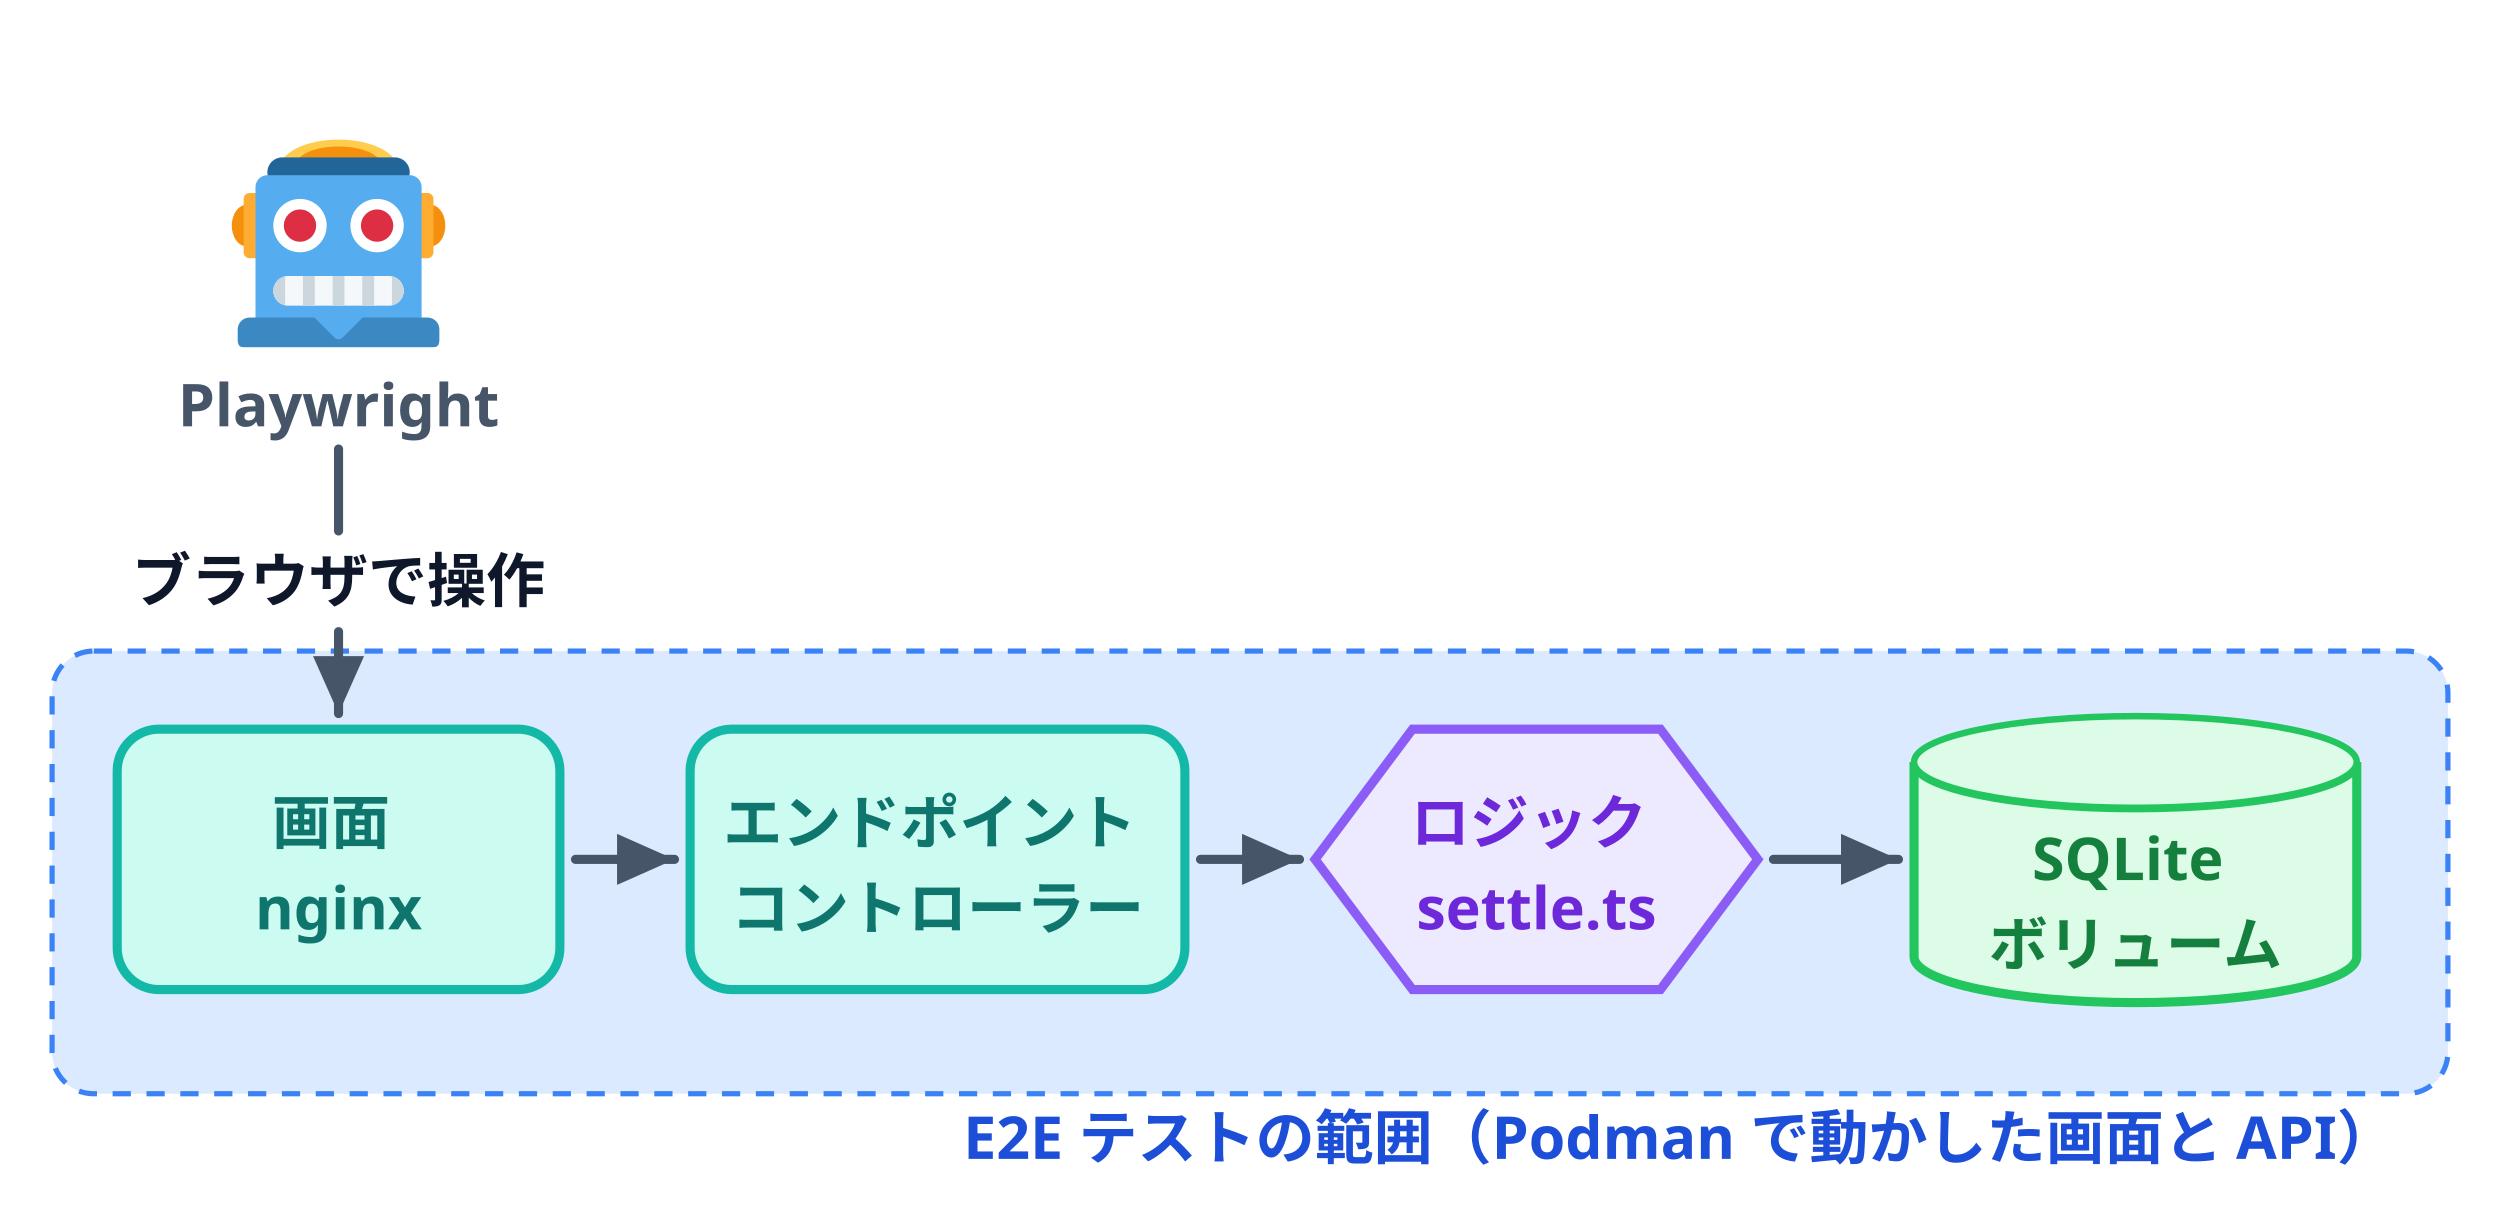
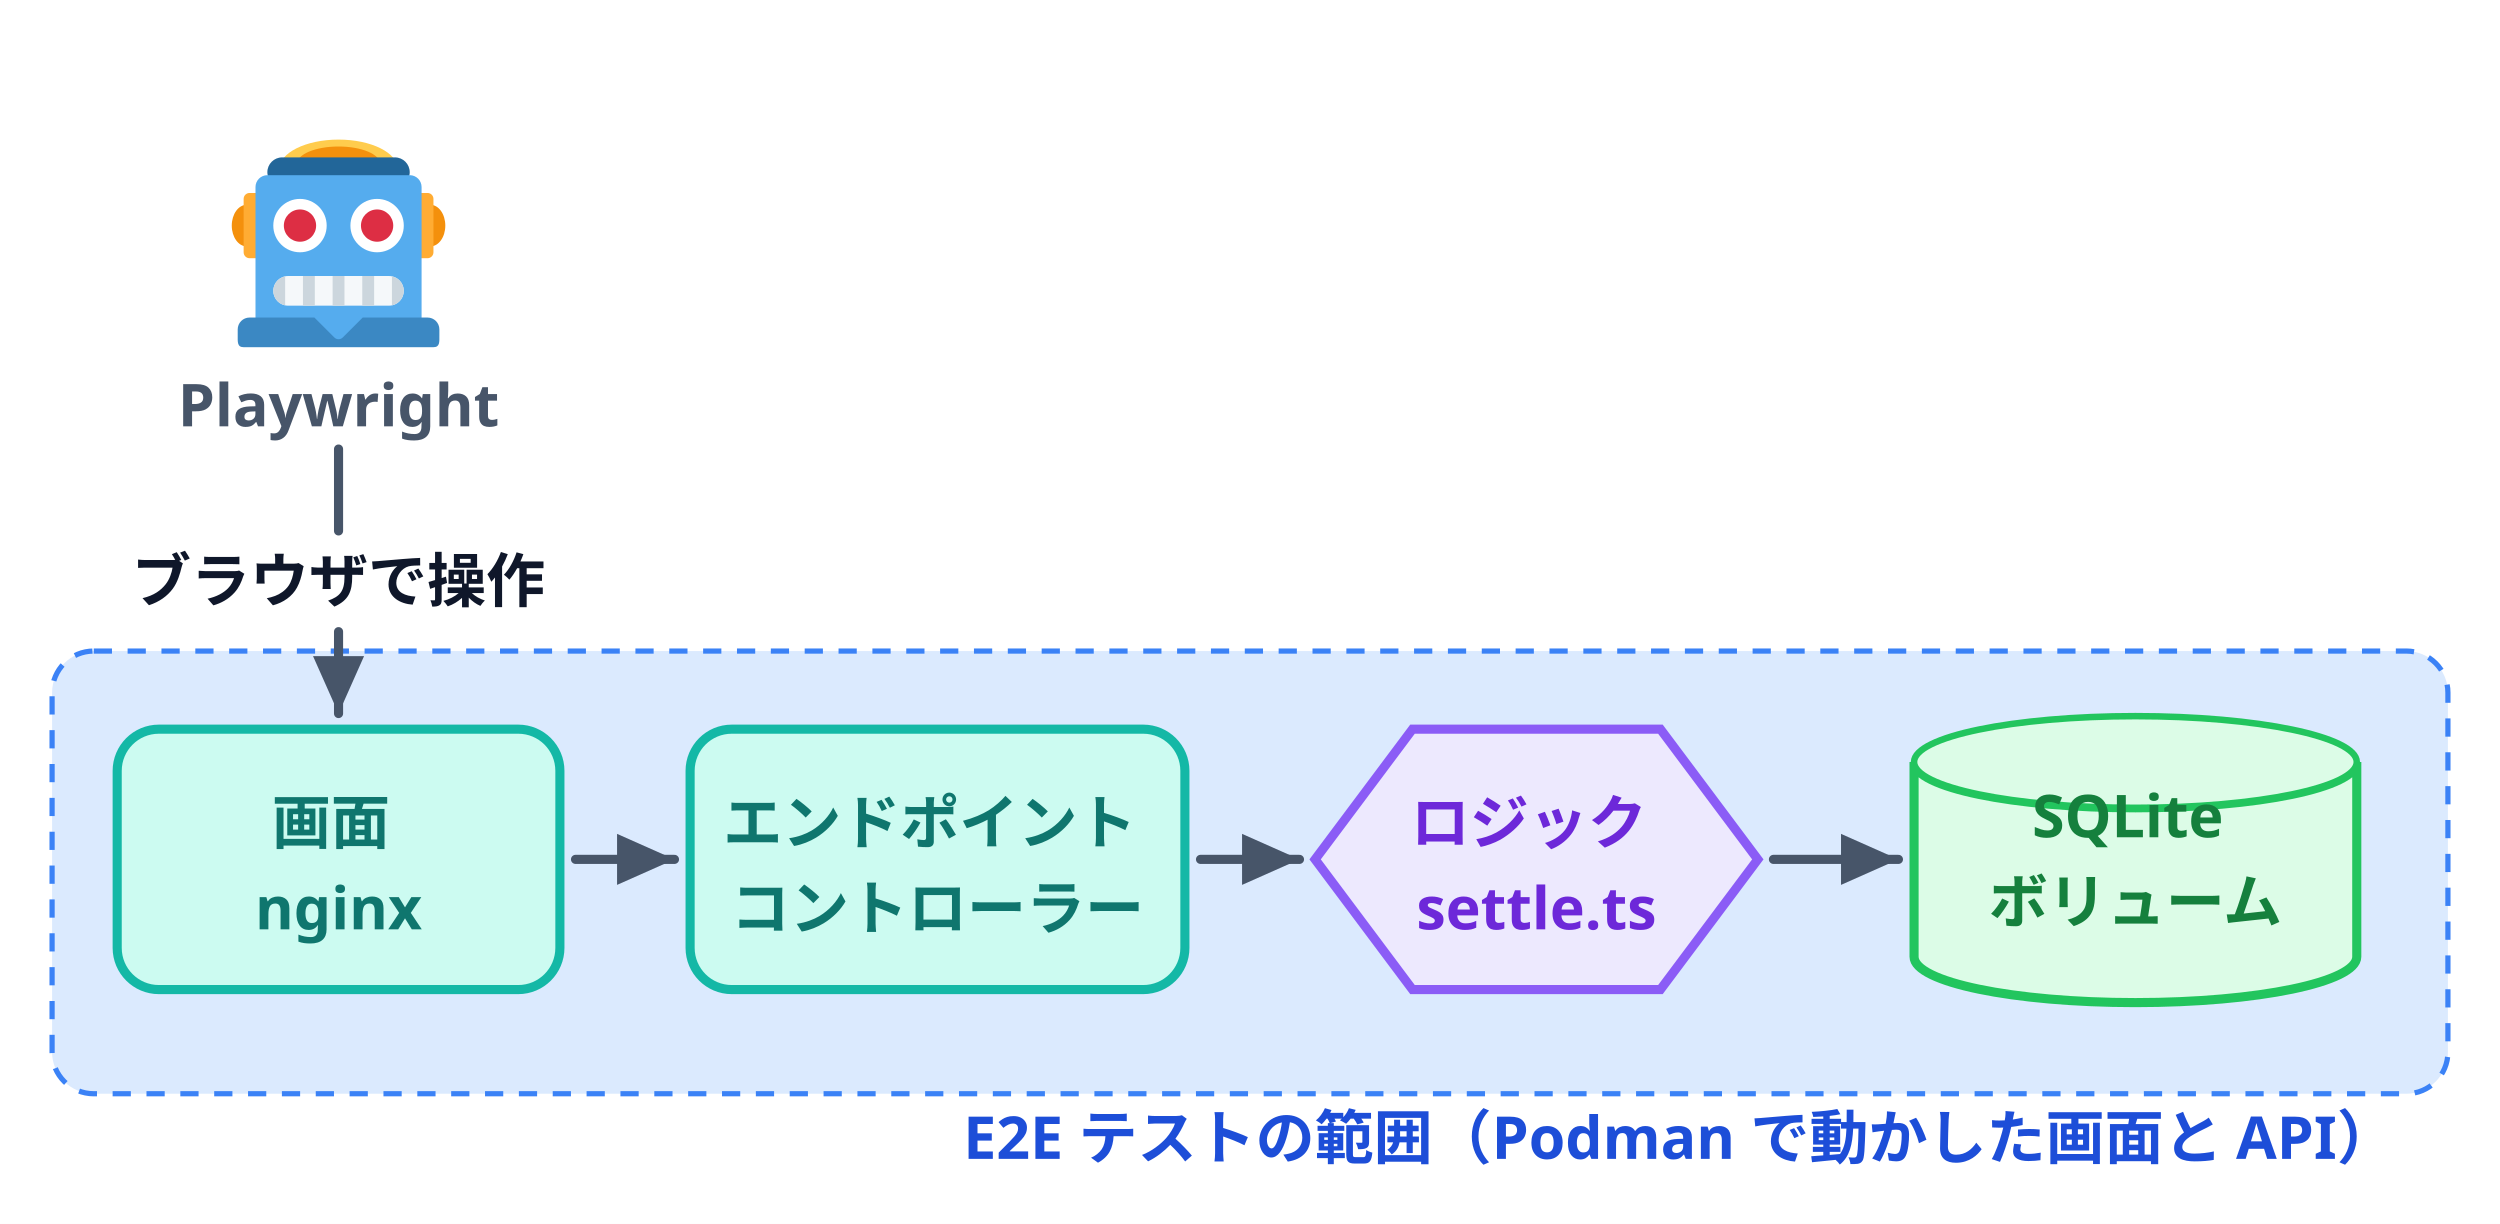
<svg xmlns="http://www.w3.org/2000/svg" width="960" height="470" viewBox="0 0 960 470" font-family="'Hiragino Sans','Noto Sans JP','Yu Gothic','Segoe UI',sans-serif">
  <defs>
    <marker id="aR" viewBox="0 0 10 10" refX="9" refY="5" markerWidth="7" markerHeight="7" orient="auto-start-reverse">
      <path d="M0 1 L9 5 L0 9 z" fill="#475569" />
    </marker>
    <marker id="aRsub" viewBox="0 0 10 10" refX="9" refY="5" markerWidth="7" markerHeight="7" orient="auto-start-reverse">
      <path d="M0 1 L9 5 L0 9 z" fill="#94a3b8" />
    </marker>
  </defs>
  <rect x="0" y="0" width="960" height="470" fill="#ffffff" />
  <rect x="20" y="250" width="920" height="170" rx="16" fill="#dbeafe" stroke="#3b82f6" stroke-width="2.0" stroke-dasharray="7 6" />
  <text x="920" y="445" text-anchor="end" font-size="22.667" fill="#1d4ed8" font-weight="600">E2E テストの範囲（Podman で動かした画面と API）</text>
  <rect x="45" y="280" width="170" height="100" rx="16" fill="#ccfbf1" stroke="#14b8a6" stroke-width="3.5" />
  <text x="130" y="324" text-anchor="middle" font-size="22.667" fill="#0f766e" font-weight="600">
    <tspan x="130" dy="0">画面</tspan>
    <tspan x="130" dy="32.867">nginx</tspan>
  </text>
  <rect x="265" y="280" width="190" height="100" rx="16" fill="#ccfbf1" stroke="#14b8a6" stroke-width="3.5" />
  <text x="360" y="324" text-anchor="middle" font-size="22.667" fill="#0f766e" font-weight="600">
    <tspan x="360" dy="0">エンドポイント</tspan>
    <tspan x="360" dy="32.867">コントローラー</tspan>
  </text>
  <polygon points="542.4,280 637.6,280 675,330 637.6,380 542.4,380 505,330" fill="#ede9fe" stroke="#8b5cf6" stroke-width="3.5" />
  <text x="590" y="324" text-anchor="middle" font-size="22.667" fill="#6d28d9" font-weight="600">
    <tspan x="590" dy="0">ロジック</tspan>
    <tspan x="590" dy="32.867">settle.ts</tspan>
  </text>
  <path d="M735.0 292.6 A85.0 17.6 0 0 0 905.0 292.6 L905.0 367.4 A85.0 17.6 0 0 1 735.0 367.4 Z" fill="#dcfce7" stroke="#22c55e" stroke-width="3.5" />
  <ellipse cx="820.0" cy="292.6" rx="85.0" ry="17.6" fill="#dcfce7" stroke="#22c55e" stroke-width="2.5" />
-   <text x="820" y="337.933" text-anchor="middle" font-size="22.667" fill="#15803d" font-weight="600">
+   <text x="820" y="321.5" text-anchor="middle" font-size="22.667" fill="#15803d" font-weight="600">
    <tspan x="820" dy="0">SQLite</tspan>
    <tspan x="820" dy="32.867">ボリューム</tspan>
  </text>
  <svg x="89.0" y="53.6" width="82.0" height="82.0" viewBox="0 0 36 36">
    <ellipse fill="#F4900C" cx="33.5" cy="14.5" rx="2.5" ry="3.5" />
    <ellipse fill="#F4900C" cx="2.5" cy="14.5" rx="2.5" ry="3.5" />
    <path fill="#FFAC33" d="M34 19c0 .553-.447 1-1 1h-3c-.553 0-1-.447-1-1v-9c0-.552.447-1 1-1h3c.553 0 1 .448 1 1v9zM7 19c0 .553-.448 1-1 1H3c-.552 0-1-.447-1-1v-9c0-.552.448-1 1-1h3c.552 0 1 .448 1 1v9z" />
    <path fill="#FFCC4D" d="M28 5c0 2.761-4.478 4-10 4C12.477 9 8 7.761 8 5s4.477-5 10-5c5.522 0 10 2.239 10 5z" />
    <path fill="#F4900C" d="M25 4.083C25 5.694 21.865 7 18 7c-3.866 0-7-1.306-7-2.917 0-1.611 3.134-2.917 7-2.917 3.865 0 7 1.306 7 2.917z" />
    <path fill="#269" d="M30 5.5C30 6.881 28.881 7 27.5 7h-19C7.119 7 6 6.881 6 5.5S7.119 3 8.5 3h19C28.881 3 30 4.119 30 5.5z" />
    <path fill="#55ACEE" d="M30 6H6c-1.104 0-2 .896-2 2v26h28V8c0-1.104-.896-2-2-2z" />
    <path fill="#3B88C3" d="M35 33v-1c0-1.104-.896-2-2-2H22.071l-3.364 3.364c-.391.391-1.023.391-1.414 0L13.929 30H3c-1.104 0-2 .896-2 2v1c0 1.104-.104 2 1 2h32c1.104 0 1-.896 1-2z" />
    <circle fill="#FFF" cx="24.5" cy="14.5" r="4.5" />
    <circle fill="#DD2E44" cx="24.5" cy="14.5" r="2.721" />
    <circle fill="#FFF" cx="11.5" cy="14.5" r="4.5" />
    <path fill="#F5F8FA" d="M29 25.5c0 1.381-1.119 2.5-2.5 2.5h-17C8.119 28 7 26.881 7 25.5S8.119 23 9.5 23h17c1.381 0 2.5 1.119 2.5 2.5z" />
    <path fill="#CCD6DD" d="M17 23h2v5h-2zm-5 0h2v5h-2zm10 0h2v5h-2zM7 25.5c0 1.21.859 2.218 2 2.45v-4.9c-1.141.232-2 1.24-2 2.45zm20-2.45v4.899c1.141-.232 2-1.24 2-2.45s-.859-2.217-2-2.449z" />
    <circle fill="#DD2E44" cx="11.5" cy="14.5" r="2.721" />
  </svg>
  <text x="130" y="163.707" text-anchor="middle" font-size="22.667" fill="#475569" font-weight="600">Playwright</text>
  <path d="M130.00 172.43 L130.00 203.88" fill="none" stroke="#475569" stroke-width="3.5" stroke-linecap="round" stroke-linejoin="round" />
  <path d="M130.00 242.55 L130.00 274.00" fill="none" stroke="#475569" stroke-width="3.5" stroke-linecap="round" stroke-linejoin="round" marker-end="url(#aR)" />
  <text x="130" y="231.147" text-anchor="middle" font-size="22.667" fill="#0f172a" font-weight="600">ブラウザで操作</text>
  <path d="M221.00 330.00 L259.00 330.00" fill="none" stroke="#475569" stroke-width="3.5" stroke-linecap="round" stroke-linejoin="round" marker-end="url(#aR)" />
  <path d="M461.00 330.00 L499.00 330.00" fill="none" stroke="#475569" stroke-width="3.5" stroke-linecap="round" stroke-linejoin="round" marker-end="url(#aR)" />
  <path d="M681.00 330.00 L729.00 330.00" fill="none" stroke="#475569" stroke-width="3.5" stroke-linecap="round" stroke-linejoin="round" marker-end="url(#aR)" />
</svg>
